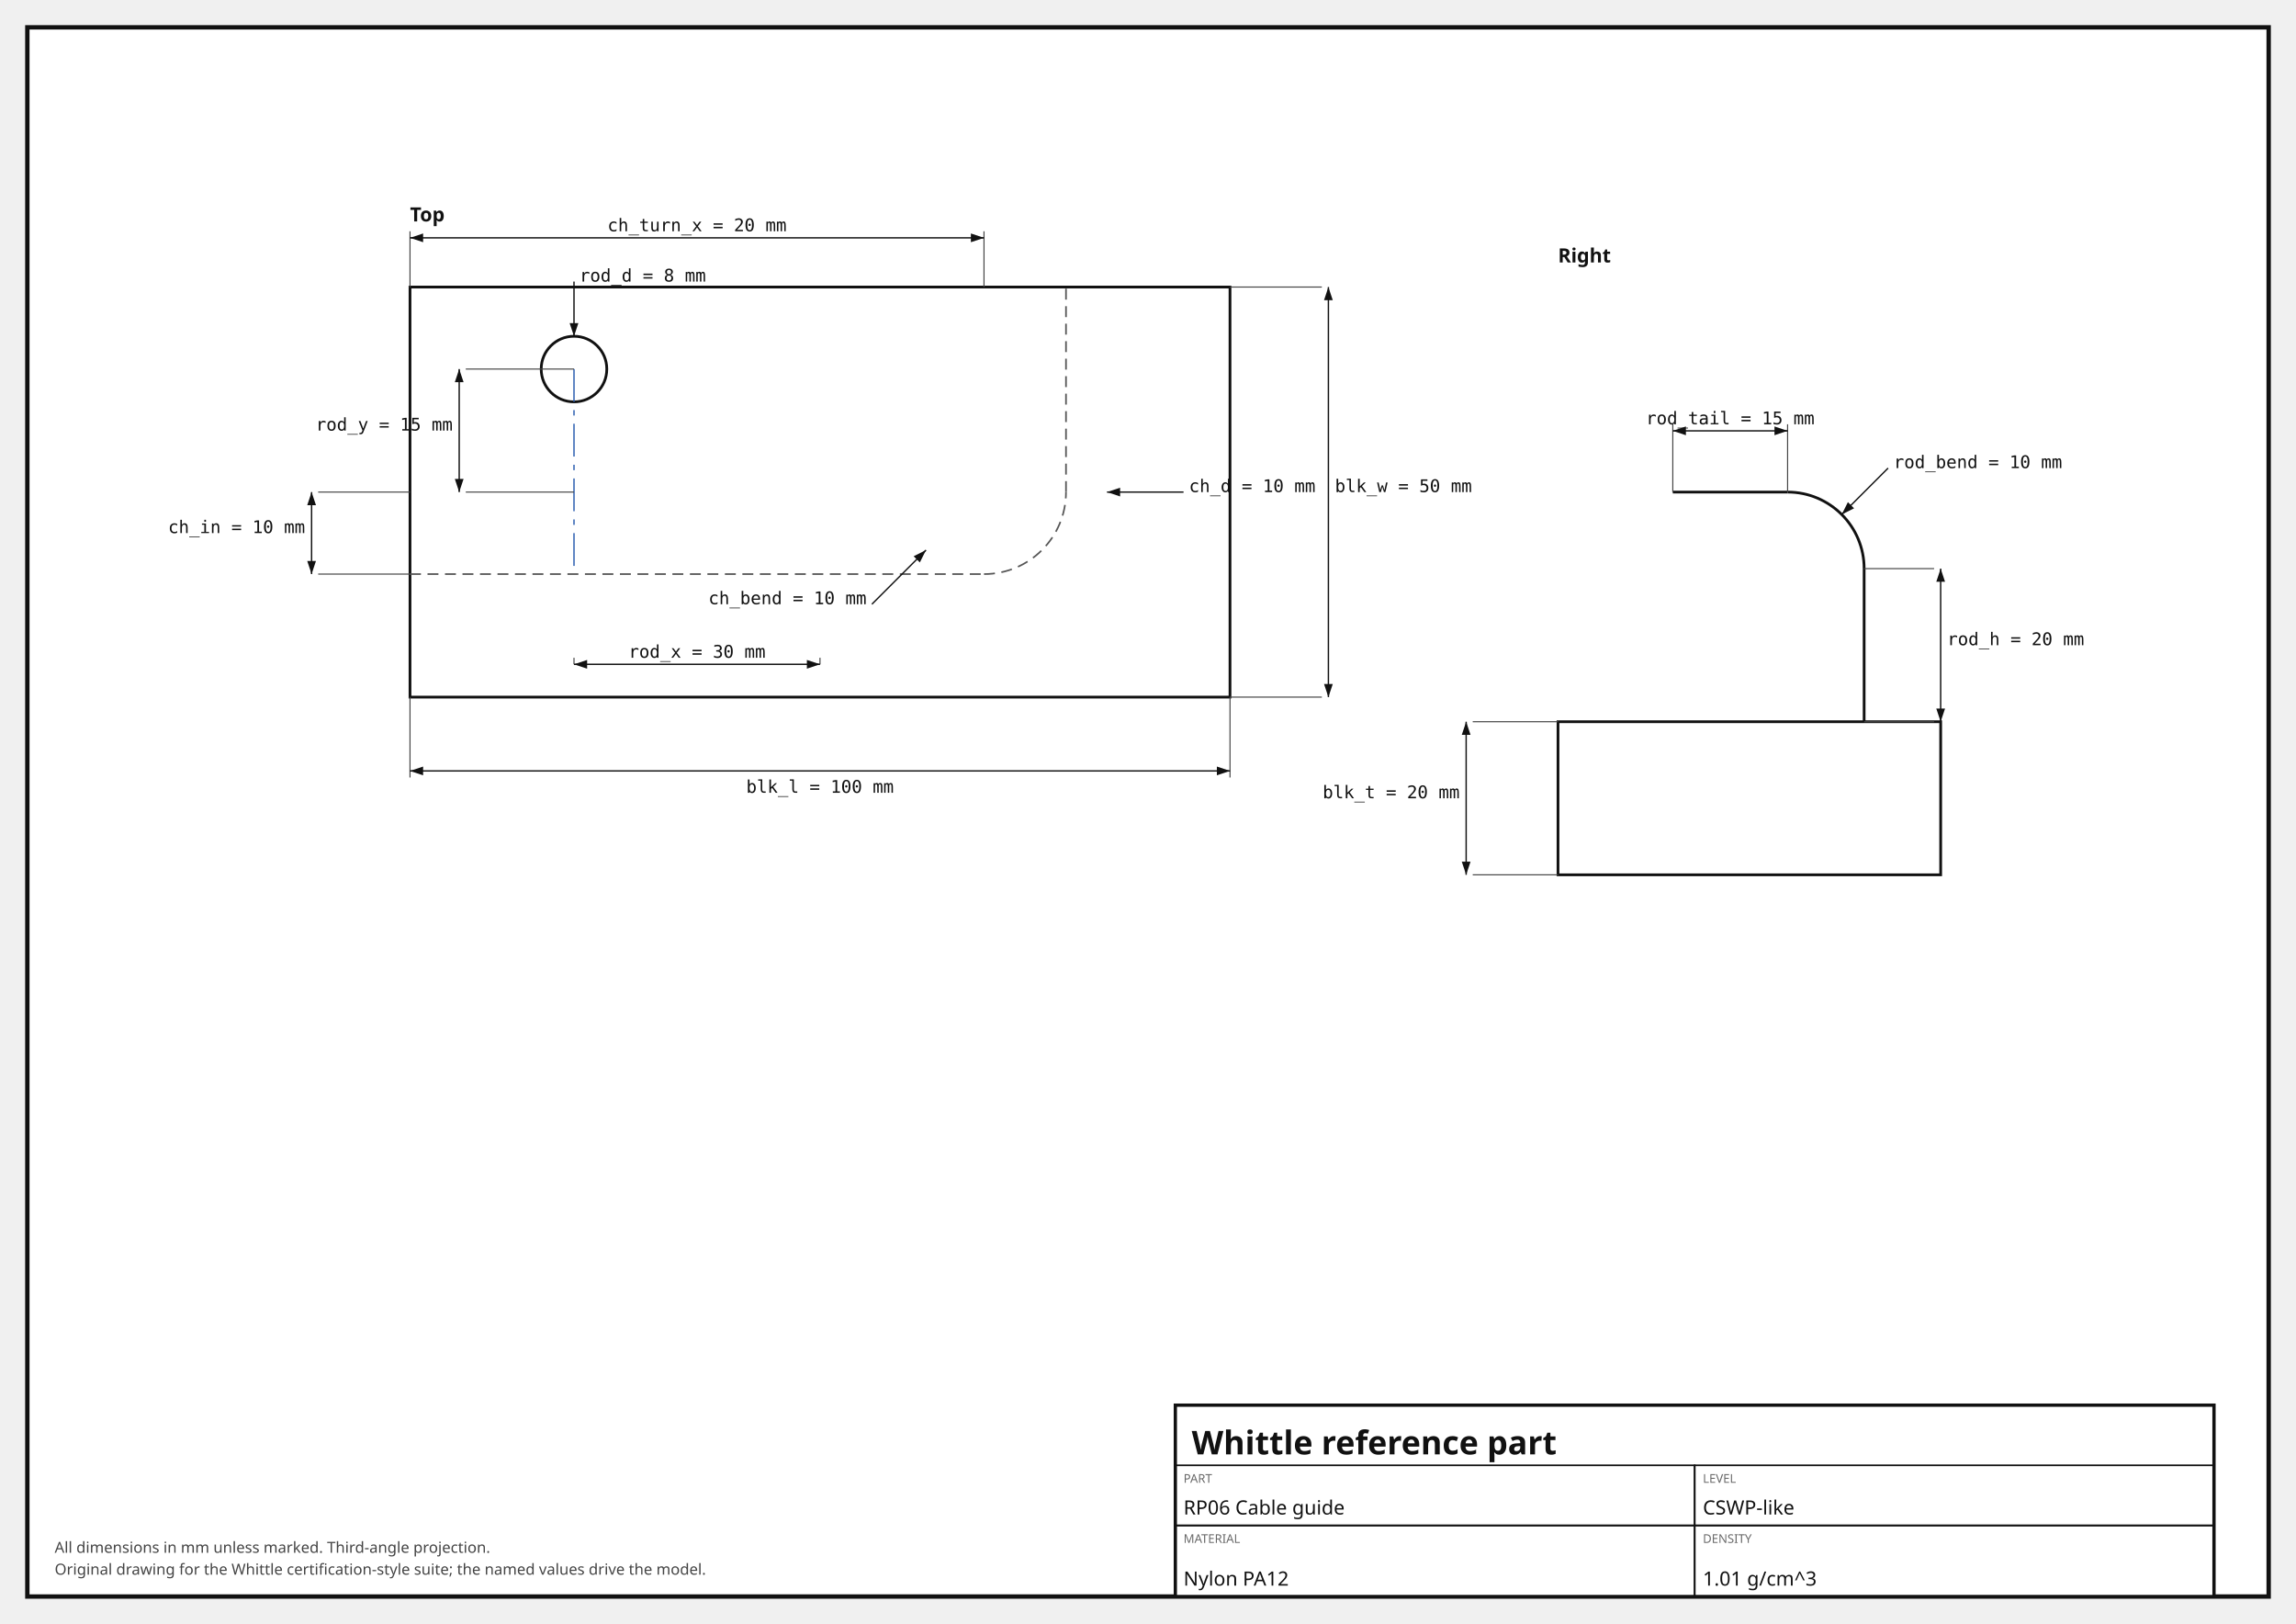
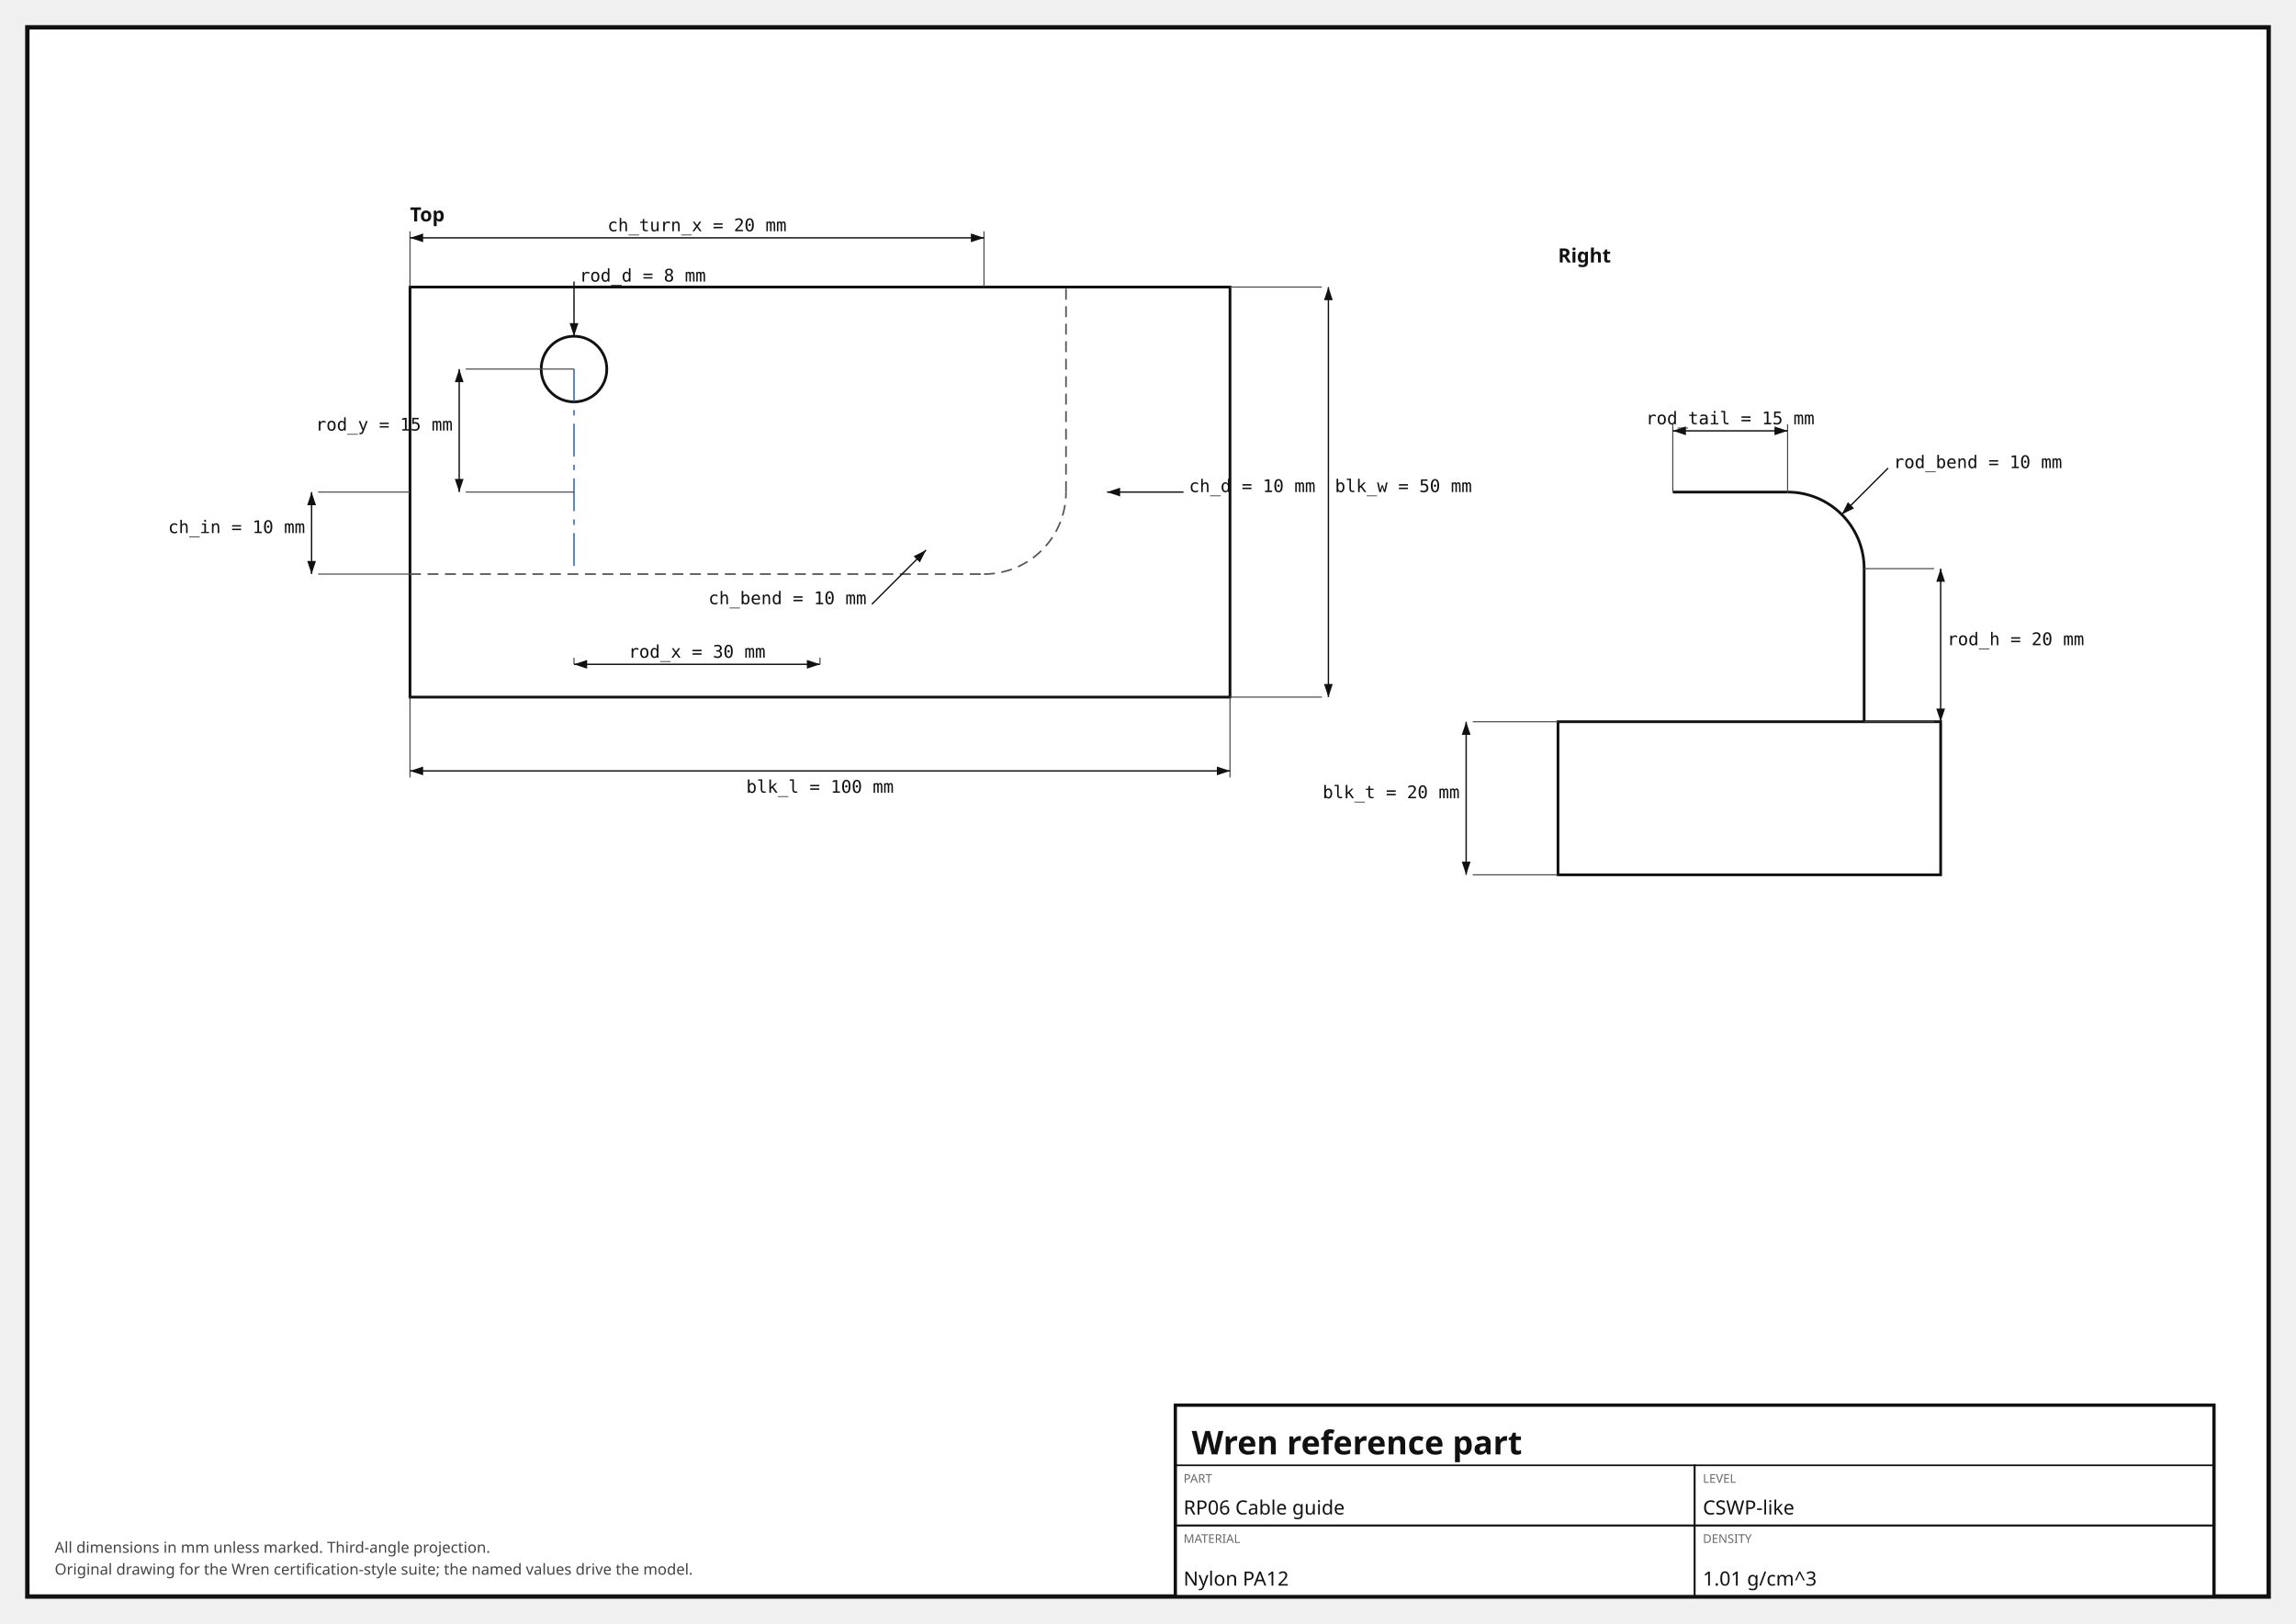
<svg xmlns="http://www.w3.org/2000/svg" viewBox="0 0 420 297" width="420mm" height="297mm" data-part="RP06">
  <rect x="5" y="5" width="410" height="287" fill="#fff" stroke="#111" stroke-width="0.8" />
  <g data-view="Top">
    <text x="75" y="40.5" font-size="3.6" font-family="sans-serif" font-weight="bold" fill="#111">Top</text>
    <rect x="75" y="52.5" width="150" height="75" stroke="#111" stroke-width="0.5" fill="none" />
    <path d="M75 105 L180 105" stroke="#555" stroke-width="0.3" stroke-dasharray="2 1.2" fill="none" />
    <path d="M180 105 A15 15 0 0 0 195 90" stroke="#555" stroke-width="0.3" stroke-dasharray="2 1.2" fill="none" />
    <line x1="195" y1="90" x2="195" y2="52.5" stroke="#555" stroke-width="0.3" stroke-dasharray="2 1.2" fill="none" />
    <circle cx="105" cy="67.5" r="6" stroke="#111" stroke-width="0.5" fill="none" />
    <line x1="105" y1="67.5" x2="105" y2="105" stroke="#2a5db0" stroke-width="0.25" stroke-dasharray="6 1.5 1 1.5" fill="none" />
    <line x1="75" y1="127.5" x2="75" y2="142.2" stroke="#444" stroke-width="0.2" />
    <line x1="225" y1="127.5" x2="225" y2="142.2" stroke="#444" stroke-width="0.2" />
    <line x1="75" y1="141" x2="225" y2="141" stroke="#111" stroke-width="0.25" />
    <path d="M75 141 L77.4 140.2 L77.4 141.8 Z" fill="#111" />
    <path d="M225 141 L222.6 141.8 L222.6 140.2 Z" fill="#111" />
    <text data-dim="blk_l" data-value="100" x="150" y="145" text-anchor="middle" font-size="3.2" font-family="monospace" fill="#111">blk_l = 100 mm</text>
    <line x1="225" y1="127.5" x2="241.8" y2="127.5" stroke="#444" stroke-width="0.2" />
    <line x1="225" y1="52.5" x2="241.8" y2="52.5" stroke="#444" stroke-width="0.2" />
    <line x1="243" y1="127.5" x2="243" y2="52.5" stroke="#111" stroke-width="0.25" />
    <path d="M243 127.5 L242.2 125.1 L243.8 125.1 Z" fill="#111" />
    <path d="M243 52.5 L243.8 54.9 L242.2 54.9 Z" fill="#111" />
    <text data-dim="blk_w" data-value="50" x="244.2" y="90" text-anchor="start" font-size="3.2" font-family="monospace" fill="#111">blk_w = 50 mm</text>
    <line x1="75" y1="90" x2="58.2" y2="90" stroke="#444" stroke-width="0.2" />
    <line x1="75" y1="105" x2="58.2" y2="105" stroke="#444" stroke-width="0.2" />
    <line x1="57" y1="105" x2="57" y2="90" stroke="#111" stroke-width="0.25" />
    <path d="M57 105 L56.2 102.6 L57.8 102.6 Z" fill="#111" />
    <path d="M57 90 L57.8 92.4 L56.2 92.4 Z" fill="#111" />
    <text data-dim="ch_in" data-value="10" x="55.8" y="97.5" text-anchor="end" font-size="3.2" font-family="monospace" fill="#111">ch_in = 10 mm</text>
    <line x1="75" y1="52.5" x2="75" y2="42.3" stroke="#444" stroke-width="0.2" />
    <line x1="180" y1="52.5" x2="180" y2="42.3" stroke="#444" stroke-width="0.2" />
    <line x1="75" y1="43.5" x2="180" y2="43.5" stroke="#111" stroke-width="0.25" />
    <path d="M75 43.5 L77.4 42.7 L77.4 44.3 Z" fill="#111" />
    <path d="M180 43.5 L177.6 44.3 L177.6 42.7 Z" fill="#111" />
    <text data-dim="ch_turn_x" data-value="20" x="127.5" y="42.3" text-anchor="middle" font-size="3.2" font-family="monospace" fill="#111">ch_turn_x = 20 mm</text>
    <line x1="169.393" y1="100.607" x2="159.494" y2="110.506" stroke="#111" stroke-width="0.25" />
    <path d="M169.393 100.607 L168.262 102.869 L167.131 101.738 Z" fill="#111" />
    <text data-dim="ch_bend" data-value="10" x="158.494" y="110.506" text-anchor="end" font-size="3.2" font-family="monospace" fill="#111">ch_bend = 10 mm</text>
    <line x1="105" y1="121.5" x2="105" y2="120.3" stroke="#444" stroke-width="0.2" />
    <line x1="150" y1="121.5" x2="150" y2="120.3" stroke="#444" stroke-width="0.2" />
    <line x1="105" y1="121.5" x2="150" y2="121.5" stroke="#111" stroke-width="0.25" />
    <path d="M105 121.5 L107.4 120.7 L107.4 122.3 Z" fill="#111" />
    <path d="M150 121.5 L147.6 122.3 L147.6 120.7 Z" fill="#111" />
    <text data-dim="rod_x" data-value="30" x="127.5" y="120.3" text-anchor="middle" font-size="3.2" font-family="monospace" fill="#111">rod_x = 30 mm</text>
    <line x1="105" y1="90" x2="85.2" y2="90" stroke="#444" stroke-width="0.2" />
    <line x1="105" y1="67.5" x2="85.2" y2="67.5" stroke="#444" stroke-width="0.2" />
    <line x1="84" y1="90" x2="84" y2="67.5" stroke="#111" stroke-width="0.25" />
    <path d="M84 90 L83.2 87.6 L84.8 87.6 Z" fill="#111" />
    <path d="M84 67.5 L84.8 69.9 L83.2 69.9 Z" fill="#111" />
    <text data-dim="rod_y" data-value="15" x="82.8" y="78.75" text-anchor="end" font-size="3.2" font-family="monospace" fill="#111">rod_y = 15 mm</text>
    <line x1="105" y1="61.5" x2="105" y2="51.5" stroke="#111" stroke-width="0.25" />
    <path d="M105 61.5 L104.2 59.1 L105.8 59.1 Z" fill="#111" />
    <text data-dim="rod_d" data-value="8" x="106" y="51.5" text-anchor="start" font-size="3.2" font-family="monospace" fill="#111">rod_d = 8 mm</text>
    <line x1="202.5" y1="90" x2="216.5" y2="90" stroke="#111" stroke-width="0.25" />
    <path d="M202.5 90 L204.9 89.2 L204.9 90.8 Z" fill="#111" />
    <text data-dim="ch_d" data-value="10" x="217.5" y="90" text-anchor="start" font-size="3.2" font-family="monospace" fill="#111">ch_d = 10 mm</text>
  </g>
  <g data-view="Right">
    <text x="285" y="48" font-size="3.6" font-family="sans-serif" font-weight="bold" fill="#111">Right</text>
    <rect x="285" y="132" width="70" height="28" stroke="#111" stroke-width="0.5" fill="none" />
    <line x1="341" y1="132" x2="341" y2="104" stroke="#111" stroke-width="0.5" fill="none" />
    <path d="M341 104 A14 14 0 0 0 327 90" stroke="#111" stroke-width="0.5" fill="none" />
    <line x1="327" y1="90" x2="306" y2="90" stroke="#111" stroke-width="0.5" fill="none" />
    <line x1="285" y1="160" x2="269.4" y2="160" stroke="#444" stroke-width="0.2" />
    <line x1="285" y1="132" x2="269.4" y2="132" stroke="#444" stroke-width="0.2" />
    <line x1="268.2" y1="160" x2="268.2" y2="132" stroke="#111" stroke-width="0.25" />
    <path d="M268.2 160 L267.4 157.6 L269 157.6 Z" fill="#111" />
    <path d="M268.2 132 L269 134.4 L267.4 134.4 Z" fill="#111" />
    <text data-dim="blk_t" data-value="20" x="267" y="146" text-anchor="end" font-size="3.2" font-family="monospace" fill="#111">blk_t = 20 mm</text>
    <line x1="341" y1="132" x2="353.8" y2="132" stroke="#444" stroke-width="0.2" />
    <line x1="341" y1="104" x2="353.8" y2="104" stroke="#444" stroke-width="0.2" />
    <line x1="355" y1="132" x2="355" y2="104" stroke="#111" stroke-width="0.25" />
    <path d="M355 132 L354.2 129.6 L355.8 129.6 Z" fill="#111" />
    <path d="M355 104 L355.8 106.4 L354.2 106.4 Z" fill="#111" />
    <text data-dim="rod_h" data-value="20" x="356.2" y="118" text-anchor="start" font-size="3.2" font-family="monospace" fill="#111">rod_h = 20 mm</text>
    <line x1="336.899" y1="94.101" x2="345.385" y2="85.615" stroke="#111" stroke-width="0.25" />
    <path d="M336.899 94.101 L338.031 91.838 L339.162 92.969 Z" fill="#111" />
    <text data-dim="rod_bend" data-value="10" x="346.385" y="85.615" text-anchor="start" font-size="3.2" font-family="monospace" fill="#111">rod_bend = 10 mm</text>
    <line x1="306" y1="90" x2="306" y2="77.6" stroke="#444" stroke-width="0.2" />
    <line x1="327" y1="90" x2="327" y2="77.6" stroke="#444" stroke-width="0.2" />
    <line x1="306" y1="78.8" x2="327" y2="78.8" stroke="#111" stroke-width="0.25" />
    <path d="M306 78.8 L308.4 78 L308.4 79.6 Z" fill="#111" />
    <path d="M327 78.8 L324.6 79.6 L324.6 78 Z" fill="#111" />
    <text data-dim="rod_tail" data-value="15" x="316.5" y="77.6" text-anchor="middle" font-size="3.2" font-family="monospace" fill="#111">rod_tail = 15 mm</text>
  </g>
  <rect x="215" y="257" width="190" height="35" fill="#fff" stroke="#111" stroke-width="0.6" />
-   <text x="218" y="266" font-size="6" font-family="sans-serif" font-weight="bold" fill="#111">Whittle reference part</text>
+   <text x="218" y="266" font-size="6" font-family="sans-serif" font-weight="bold" fill="#111">Wren reference part</text>
  <rect x="215" y="268" width="95" height="11" fill="none" stroke="#111" stroke-width="0.3" />
  <text x="216.5" y="271.2" font-size="2.2" font-family="sans-serif" fill="#666">PART</text>
  <text x="216.5" y="277" font-size="3.6" font-family="sans-serif" fill="#111">RP06  Cable guide</text>
  <rect x="310" y="268" width="95" height="11" fill="none" stroke="#111" stroke-width="0.3" />
  <text x="311.5" y="271.2" font-size="2.2" font-family="sans-serif" fill="#666">LEVEL</text>
  <text x="311.5" y="277" font-size="3.6" font-family="sans-serif" fill="#111">CSWP-like</text>
  <rect x="215" y="279" width="95" height="13" fill="none" stroke="#111" stroke-width="0.3" />
  <text x="216.5" y="282.2" font-size="2.2" font-family="sans-serif" fill="#666">MATERIAL</text>
  <text x="216.5" y="290" font-size="3.6" font-family="sans-serif" fill="#111">Nylon PA12</text>
  <rect x="310" y="279" width="95" height="13" fill="none" stroke="#111" stroke-width="0.3" />
  <text x="311.5" y="282.2" font-size="2.2" font-family="sans-serif" fill="#666">DENSITY</text>
  <text x="311.5" y="290" font-size="3.6" font-family="sans-serif" fill="#111">1.01 g/cm^3</text>
  <text x="10" y="284" font-size="2.8" font-family="sans-serif" fill="#444">All dimensions in mm unless marked. Third-angle projection.</text>
-   <text x="10" y="288" font-size="2.8" font-family="sans-serif" fill="#444">Original drawing for the Whittle certification-style suite; the named values drive the model.</text>
+   <text x="10" y="288" font-size="2.8" font-family="sans-serif" fill="#444">Original drawing for the Wren certification-style suite; the named values drive the model.</text>
</svg>
